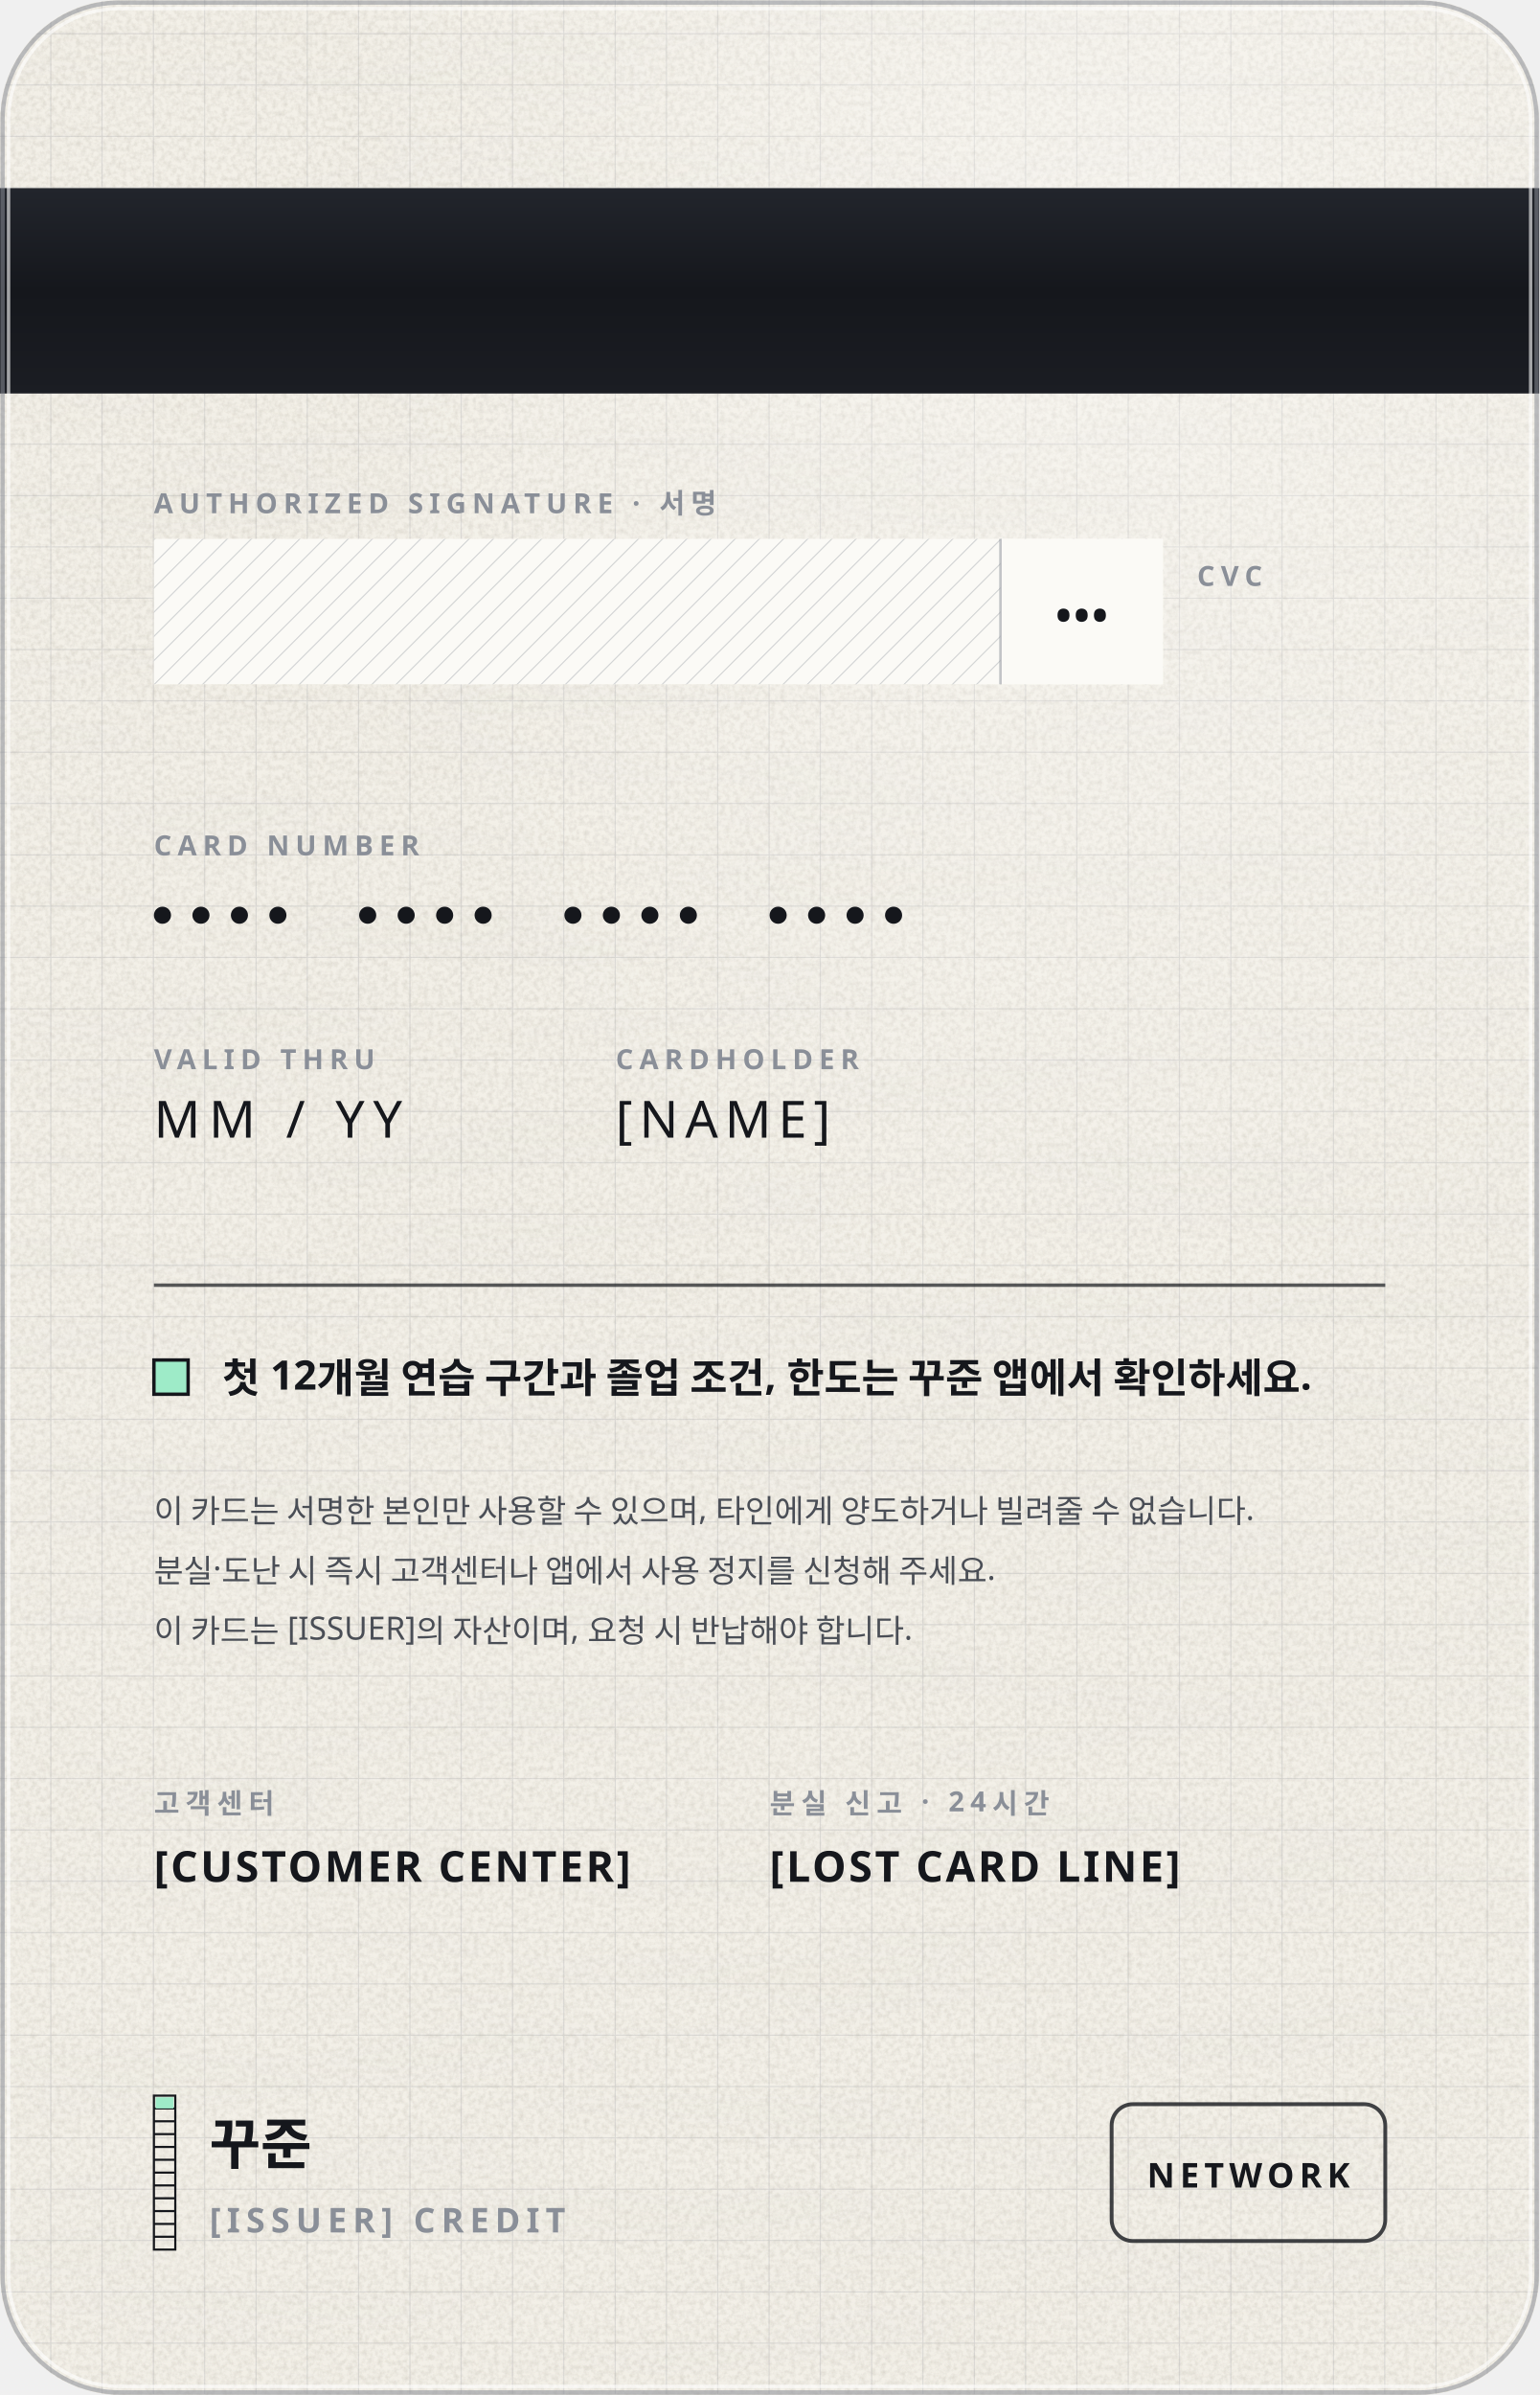
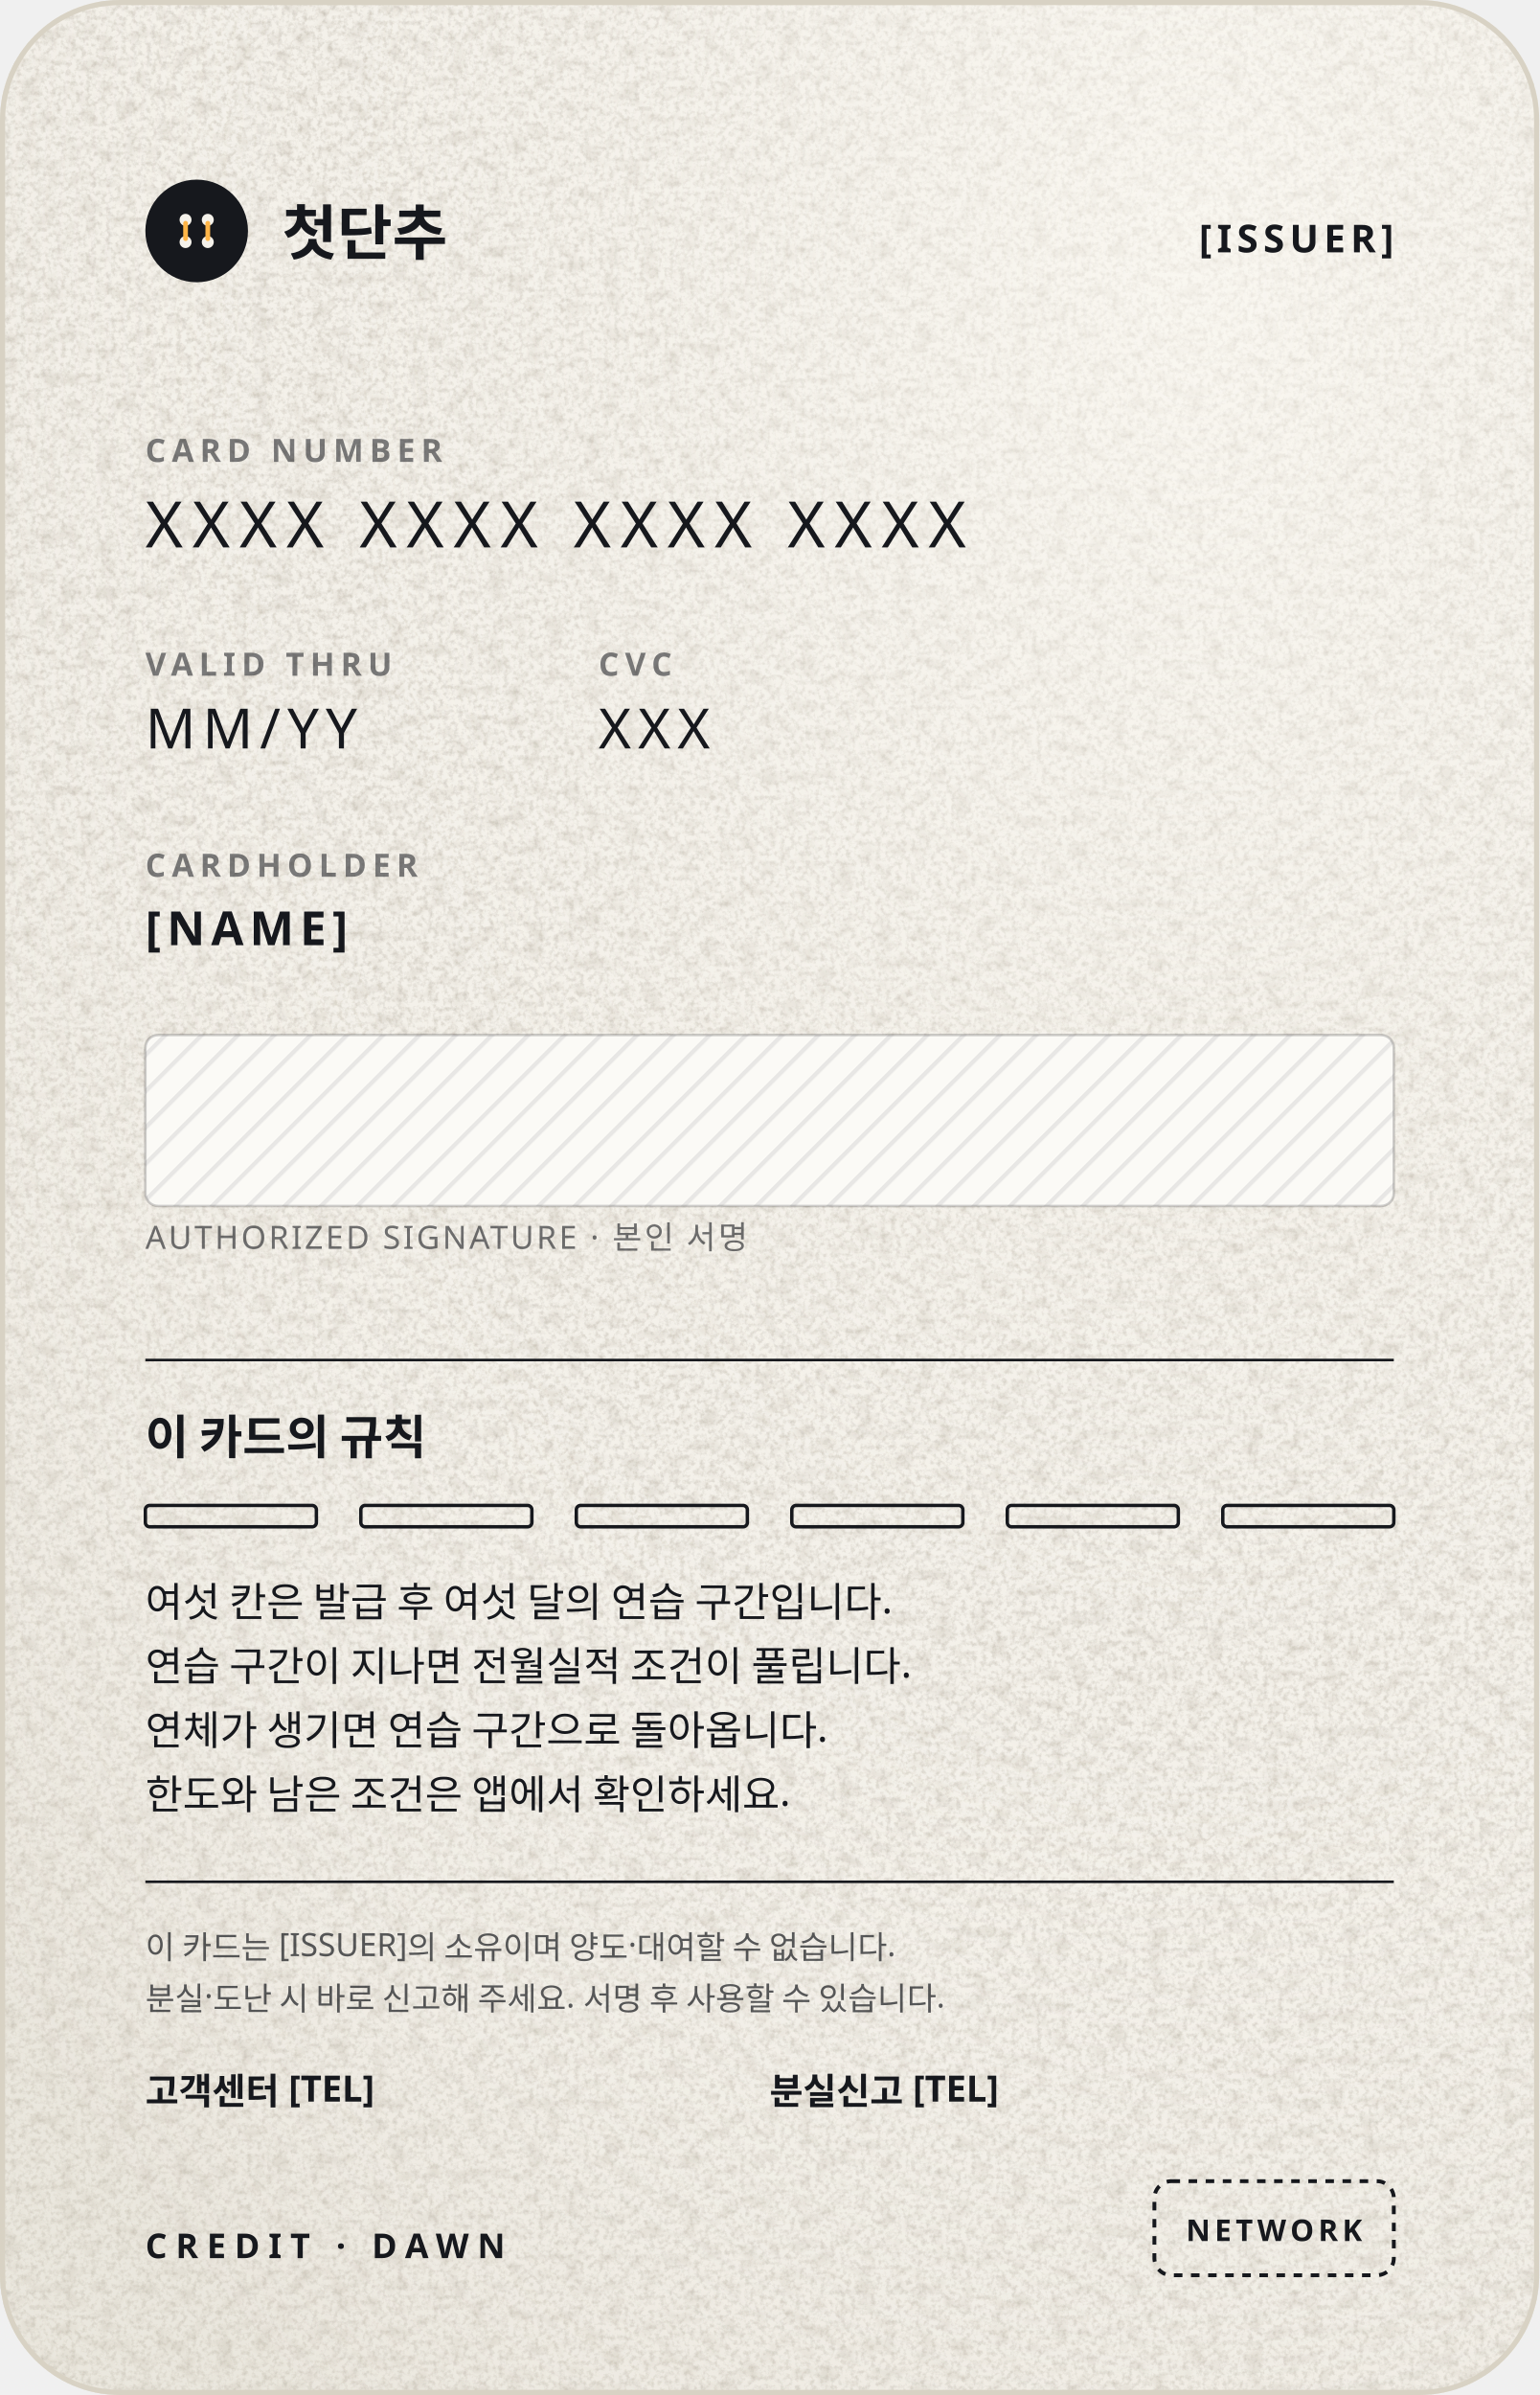
<svg xmlns="http://www.w3.org/2000/svg" viewBox="0 0 360 560" width="360" height="560">
  <defs>
    <clipPath id="card">
      <rect x="0" y="0" width="360" height="560" rx="28" />
    </clipPath>
-     <pattern id="minor" width="12" height="12" patternUnits="userSpaceOnUse" x="0" y="8">
-       <path d="M12 0V12M0 12H12" fill="none" stroke="#8A8F98" stroke-width="0.5" opacity="0.22" />
+     <filter id="grain" x="0" y="0" width="100%" height="100%">
+       <feTurbulence type="fractalNoise" baseFrequency="0.85" numOctaves="3" seed="11" result="n" />
+       <feColorMatrix type="matrix" values="0 0 0 0 0.35  0 0 0 0 0.31  0 0 0 0 0.25  0 0 0 -1.25 0.72" />
+     </filter>
+     <filter id="fibre" x="0" y="0" width="100%" height="100%">
+       <feTurbulence type="fractalNoise" baseFrequency="0.22 0.3" numOctaves="2" seed="5" />
+       <feColorMatrix type="matrix" values="0 0 0 0 0.42  0 0 0 0 0.37  0 0 0 0 0.29  0 0 0 -3 1.55" />
+     </filter>
+     <radialGradient id="light" cx="0.78" cy="0.12" r="1.05">
+       <stop offset="0" stop-color="#FFFDF7" stop-opacity="0.5" />
+       <stop offset="0.55" stop-color="#F4F1EA" stop-opacity="0" />
+       <stop offset="1" stop-color="#C9C2B2" stop-opacity="0.22" />
+     </radialGradient>
+     <pattern id="sig" width="6" height="6" patternUnits="userSpaceOnUse" patternTransform="rotate(45)">
+       <rect width="6" height="6" fill="#FBFAF6" />
+       <line x1="0" y1="0" x2="0" y2="6" stroke="#16181D" stroke-opacity="0.08" stroke-width="2" />
    </pattern>
-     <pattern id="hatch" width="4" height="4" patternUnits="userSpaceOnUse" patternTransform="rotate(45)">
-       <path d="M0 0V4" stroke="#8A8F98" stroke-width="0.5" opacity="0.35" />
-     </pattern>
-     <filter id="paper" x="0" y="0" width="100%" height="100%">
-       <feTurbulence type="fractalNoise" baseFrequency="0.85" numOctaves="3" seed="11" result="n" />
-       <feColorMatrix in="n" type="matrix" values="0 0 0 0 0.42  0 0 0 0 0.39  0 0 0 0 0.33  0 0 0 0.9 -0.32" />
-       <feComposite in2="SourceGraphic" operator="in" />
-     </filter>
-     <filter id="fiber" x="0" y="0" width="100%" height="100%">
-       <feTurbulence type="fractalNoise" baseFrequency="0.012 0.09" numOctaves="2" seed="5" />
-       <feColorMatrix type="matrix" values="0 0 0 0 0.55  0 0 0 0 0.52  0 0 0 0 0.45  0 0 0 0.6 -0.22" />
-       <feComposite in2="SourceGraphic" operator="in" />
-     </filter>
-     <radialGradient id="sheen" cx="0.72" cy="0.1" r="0.9">
-       <stop offset="0" stop-color="#FFFFFF" stop-opacity="0.3" />
-       <stop offset="0.55" stop-color="#FFFFFF" stop-opacity="0" />
-     </radialGradient>
-     <linearGradient id="stripe" x1="0" y1="0" x2="0" y2="1">
-       <stop offset="0" stop-color="#22252C" />
-       <stop offset="0.5" stop-color="#15171C" />
-       <stop offset="1" stop-color="#1B1D23" />
-     </linearGradient>
  </defs>
  <g clip-path="url(#card)">
-     <rect width="360" height="560" fill="#F3F0E8" />
-     <rect width="360" height="560" fill="#F3F0E8" filter="url(#fiber)" opacity="0.18" />
-     <rect width="360" height="560" fill="url(#minor)" />
-     <rect width="360" height="560" fill="#F3F0E8" filter="url(#paper)" opacity="0.55" />
-     <rect width="360" height="560" fill="url(#sheen)" />
-     <rect x="0" y="44" width="360" height="48" fill="url(#stripe)" />
+     <rect width="360" height="560" fill="#F4F1EA" />
+     <rect width="360" height="560" filter="url(#fibre)" opacity="0.22" />
+     <rect width="360" height="560" filter="url(#grain)" opacity="0.6" />
+     <rect width="360" height="560" fill="url(#light)" />
  </g>
-   <text x="36" y="120" font-family="Pretendard Variable, Pretendard, Apple SD Gothic Neo, Noto Sans KR, sans-serif" font-size="6.5" font-weight="600" letter-spacing="1.4" fill="#8A8F98">AUTHORIZED SIGNATURE · 서명</text>
-   <g transform="translate(36 126)">
-     <rect width="236" height="34" fill="#FBFAF6" />
-     <rect width="236" height="34" fill="url(#hatch)" />
-     <rect x="198" y="0" width="38" height="34" fill="#FBFAF6" />
-     <path d="M198 0V34" stroke="#8A8F98" stroke-opacity="0.5" stroke-width="0.6" />
-     <text x="217" y="21.5" text-anchor="middle" font-family="Pretendard Variable, Pretendard, Apple SD Gothic Neo, Noto Sans KR, sans-serif" font-size="10" font-weight="600" letter-spacing="0.5" fill="#15171C">•••</text>
+   <rect x="0.6" y="0.6" width="358.8" height="558.8" rx="27.4" fill="none" stroke="#D8D2C4" stroke-width="1.2" />
+   <g font-family="Pretendard Variable, Pretendard, Apple SD Gothic Neo, Noto Sans KR, sans-serif" fill="#16181D">
+     <g transform="translate(46 54)">
+       <circle r="12" fill="#16181D" />
+       <g fill="#F4F1EA">
+         <circle cx="-2.6" cy="-2.6" r="1.4" />
+         <circle cx="2.6" cy="-2.6" r="1.4" />
+         <circle cx="-2.6" cy="2.6" r="1.4" />
+         <circle cx="2.6" cy="2.6" r="1.4" />
+       </g>
+       <g stroke="#FFB547" stroke-width="1.1" stroke-linecap="round">
+         <path d="M -2.6 -1.8 V 1.8" />
+         <path d="M 2.6 -1.8 V 1.8" />
+       </g>
+     </g>
+     <text x="66" y="59.5" font-size="14" font-weight="800">첫단추</text>
+     <text x="326" y="59" font-size="9" font-weight="600" letter-spacing="1.2" text-anchor="end">[ISSUER]</text>
+     <text x="34" y="108" font-size="7.5" font-weight="600" letter-spacing="1.4" opacity="0.55">CARD NUMBER</text>
+     <text x="34" y="128" font-size="15" font-weight="500" letter-spacing="2.2">XXXX XXXX XXXX XXXX</text>
+     <text x="34" y="158" font-size="7.5" font-weight="600" letter-spacing="1.4" opacity="0.55">VALID THRU</text>
+     <text x="34" y="175" font-size="13" font-weight="500" letter-spacing="1.6">MM/YY</text>
+     <text x="140" y="158" font-size="7.5" font-weight="600" letter-spacing="1.4" opacity="0.55">CVC</text>
+     <text x="140" y="175" font-size="13" font-weight="500" letter-spacing="1.6">XXX</text>
+     <text x="34" y="205" font-size="7.5" font-weight="600" letter-spacing="1.4" opacity="0.55">CARDHOLDER</text>
+     <text x="34" y="221" font-size="11" font-weight="600" letter-spacing="1.4">[NAME]</text>
+     <rect x="34" y="242" width="292" height="40" rx="3" fill="url(#sig)" stroke="#16181D" stroke-opacity="0.2" stroke-width="0.6" />
+     <text x="34" y="292" font-size="7.5" letter-spacing="0.6" opacity="0.6">AUTHORIZED SIGNATURE · 본인 서명</text>
+     <line x1="34" y1="318" x2="326" y2="318" stroke="#16181D" stroke-width="0.6" />
+     <text x="34" y="340" font-size="11" font-weight="700">이 카드의 규칙</text>
+     <g transform="translate(34 352)" fill="none" stroke="#16181D" stroke-width="0.8">
+       <rect x="0.0" y="0" width="40" height="5" rx="1" />
+       <rect x="50.4" y="0" width="40" height="5" rx="1" />
+       <rect x="100.8" y="0" width="40" height="5" rx="1" />
+       <rect x="151.2" y="0" width="40" height="5" rx="1" />
+       <rect x="201.6" y="0" width="40" height="5" rx="1" />
+       <rect x="252.0" y="0" width="40" height="5" rx="1" />
+     </g>
+     <g font-size="9.5" font-weight="500">
+       <text x="34" y="378">여섯 칸은 발급 후 여섯 달의 연습 구간입니다.</text>
+       <text x="34" y="393">연습 구간이 지나면 전월실적 조건이 풀립니다.</text>
+       <text x="34" y="408">연체가 생기면 연습 구간으로 돌아옵니다.</text>
+       <text x="34" y="423">한도와 남은 조건은 앱에서 확인하세요.</text>
+     </g>
+     <line x1="34" y1="440" x2="326" y2="440" stroke="#16181D" stroke-width="0.6" />
+     <g font-size="7.5" opacity="0.7">
+       <text x="34" y="458">이 카드는 [ISSUER]의 소유이며 양도·대여할 수 없습니다.</text>
+       <text x="34" y="470">분실·도난 시 바로 신고해 주세요. 서명 후 사용할 수 있습니다.</text>
+     </g>
+     <text x="34" y="492" font-size="8.5" font-weight="600">고객센터 [TEL]</text>
+     <text x="180" y="492" font-size="8.5" font-weight="600">분실신고 [TEL]</text>
+     <text x="34" y="528" font-size="8" font-weight="700" letter-spacing="2">CREDIT · DAWN</text>
+     <g transform="translate(270 510)">
+       <rect x="0" y="0" width="56" height="22" rx="4" fill="none" stroke="#16181D" stroke-width="0.9" stroke-dasharray="2 2" />
+       <text x="28" y="14" font-size="7" font-weight="600" letter-spacing="1" text-anchor="middle">NETWORK</text>
+     </g>
  </g>
-   <text x="280" y="137" font-family="Pretendard Variable, Pretendard, Apple SD Gothic Neo, Noto Sans KR, sans-serif" font-size="6.5" font-weight="600" letter-spacing="1.4" fill="#8A8F98">CVC</text>
-   <g font-family="Pretendard Variable, Pretendard, Apple SD Gothic Neo, Noto Sans KR, sans-serif" fill="#15171C">
-     <text x="36" y="200" font-size="6.5" font-weight="600" letter-spacing="1.4" fill="#8A8F98">CARD NUMBER</text>
-     <g fill="#15171C">
-       <circle cx="38" cy="214" r="2" />
-       <circle cx="47" cy="214" r="2" />
-       <circle cx="56" cy="214" r="2" />
-       <circle cx="65" cy="214" r="2" />
-       <circle cx="86" cy="214" r="2" />
-       <circle cx="95" cy="214" r="2" />
-       <circle cx="104" cy="214" r="2" />
-       <circle cx="113" cy="214" r="2" />
-       <circle cx="134" cy="214" r="2" />
-       <circle cx="143" cy="214" r="2" />
-       <circle cx="152" cy="214" r="2" />
-       <circle cx="161" cy="214" r="2" />
-       <circle cx="182" cy="214" r="2" />
-       <circle cx="191" cy="214" r="2" />
-       <circle cx="200" cy="214" r="2" />
-       <circle cx="209" cy="214" r="2" />
-     </g>
-     <text x="36" y="250" font-size="6.5" font-weight="600" letter-spacing="1.4" fill="#8A8F98">VALID THRU</text>
-     <text x="36" y="266" font-size="12" font-weight="500" letter-spacing="2">MM / YY</text>
-     <text x="144" y="250" font-size="6.5" font-weight="600" letter-spacing="1.4" fill="#8A8F98">CARDHOLDER</text>
-     <text x="144" y="266" font-size="12" font-weight="500" letter-spacing="1.6">[NAME]</text>
-   </g>
-   <path d="M36 300.5H324" stroke="#15171C" stroke-opacity="0.7" stroke-width="0.8" />
-   <g transform="translate(36 318)">
-     <rect x="0" y="0" width="8" height="8" fill="#9EEBC8" />
-     <rect x="0" y="0" width="8" height="8" fill="none" stroke="#15171C" stroke-width="0.8" />
-     <text x="16" y="7.6" font-family="Pretendard Variable, Pretendard, Apple SD Gothic Neo, Noto Sans KR, sans-serif" font-size="9.5" font-weight="600" fill="#15171C">첫 12개월 연습 구간과 졸업 조건, 한도는 꾸준 앱에서 확인하세요.</text>
-   </g>
-   <g font-family="Pretendard Variable, Pretendard, Apple SD Gothic Neo, Noto Sans KR, sans-serif" font-size="7.5" font-weight="400" fill="#4A4E56">
-     <text x="36" y="356">이 카드는 서명한 본인만 사용할 수 있으며, 타인에게 양도하거나 빌려줄 수 없습니다.</text>
-     <text x="36" y="370">분실·도난 시 즉시 고객센터나 앱에서 사용 정지를 신청해 주세요.</text>
-     <text x="36" y="384">이 카드는 [ISSUER]의 자산이며, 요청 시 반납해야 합니다.</text>
-   </g>
-   <g font-family="Pretendard Variable, Pretendard, Apple SD Gothic Neo, Noto Sans KR, sans-serif" fill="#15171C">
-     <text x="36" y="424" font-size="6.5" font-weight="600" letter-spacing="1.4" fill="#8A8F98">고객센터</text>
-     <text x="36" y="440" font-size="10" font-weight="600" letter-spacing="0.6">[CUSTOMER CENTER]</text>
-     <text x="180" y="424" font-size="6.5" font-weight="600" letter-spacing="1.4" fill="#8A8F98">분실 신고 · 24시간</text>
-     <text x="180" y="440" font-size="10" font-weight="600" letter-spacing="0.6">[LOST CARD LINE]</text>
-   </g>
-   <g transform="translate(36 492)">
-     <g fill="none" stroke="#15171C" stroke-width="0.5">
-       <rect x="0" y="-2" width="5" height="36" />
-       <path d="M0 1H5M0 4H5M0 7H5M0 10H5M0 13H5M0 16H5M0 19H5M0 22H5M0 25H5M0 28H5M0 31H5" />
-     </g>
-     <rect x="0.4" y="-1.6" width="4.2" height="2.6" fill="#9EEBC8" />
-     <text x="13" y="14" font-family="Pretendard Variable, Pretendard, Apple SD Gothic Neo, Noto Sans KR, sans-serif" font-size="13" font-weight="700" fill="#15171C">꾸준</text>
-     <text x="13" y="30" font-family="Pretendard Variable, Pretendard, Apple SD Gothic Neo, Noto Sans KR, sans-serif" font-size="8" font-weight="600" letter-spacing="1.4" fill="#8A8F98">[ISSUER] CREDIT</text>
-   </g>
-   <g transform="translate(260 492)">
-     <rect x="0" y="0" width="64" height="32" rx="5" fill="none" stroke="#15171C" stroke-opacity="0.8" stroke-width="0.9" />
-     <text x="32" y="19.5" text-anchor="middle" font-family="Pretendard Variable, Pretendard, Apple SD Gothic Neo, Noto Sans KR, sans-serif" font-size="8" font-weight="600" letter-spacing="1.2" fill="#15171C">NETWORK</text>
-   </g>
-   <rect x="0.6" y="0.6" width="358.8" height="558.8" rx="27.4" fill="none" stroke="#8A8F98" stroke-opacity="0.55" stroke-width="1" />
-   <rect x="2" y="2" width="356" height="556" rx="26" fill="none" stroke="#FFFFFF" stroke-opacity="0.6" stroke-width="0.8" />
</svg>
